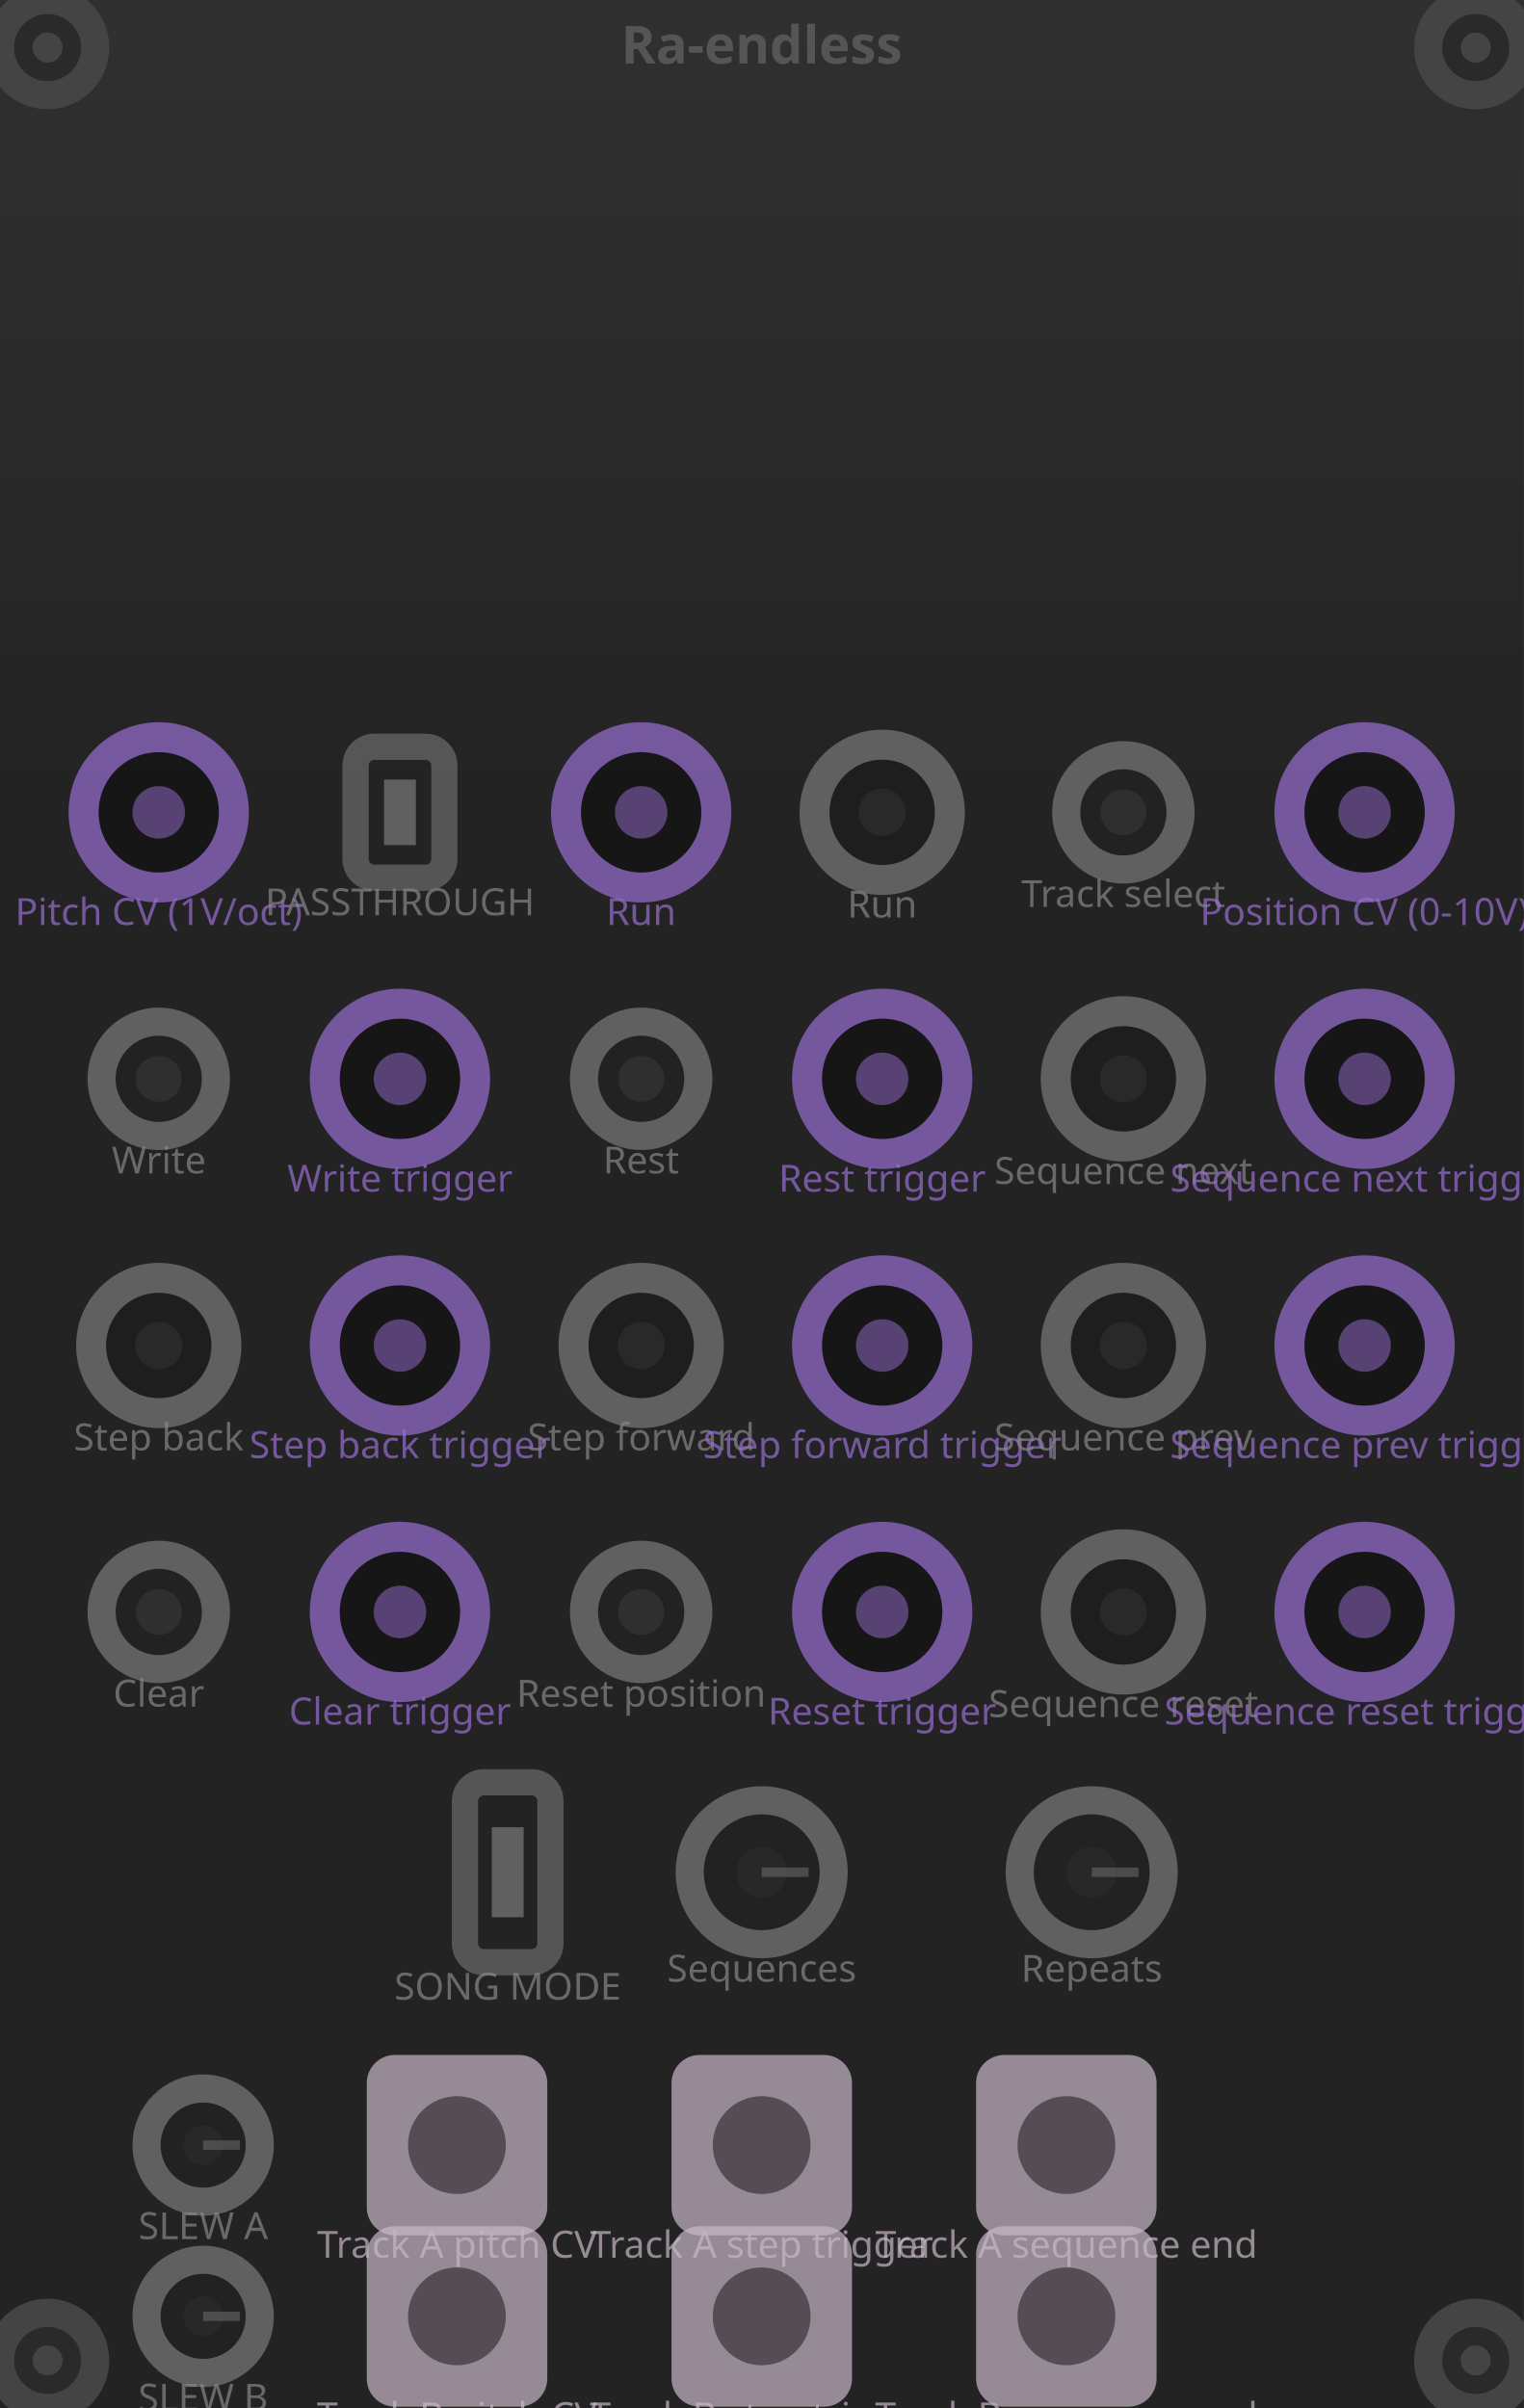
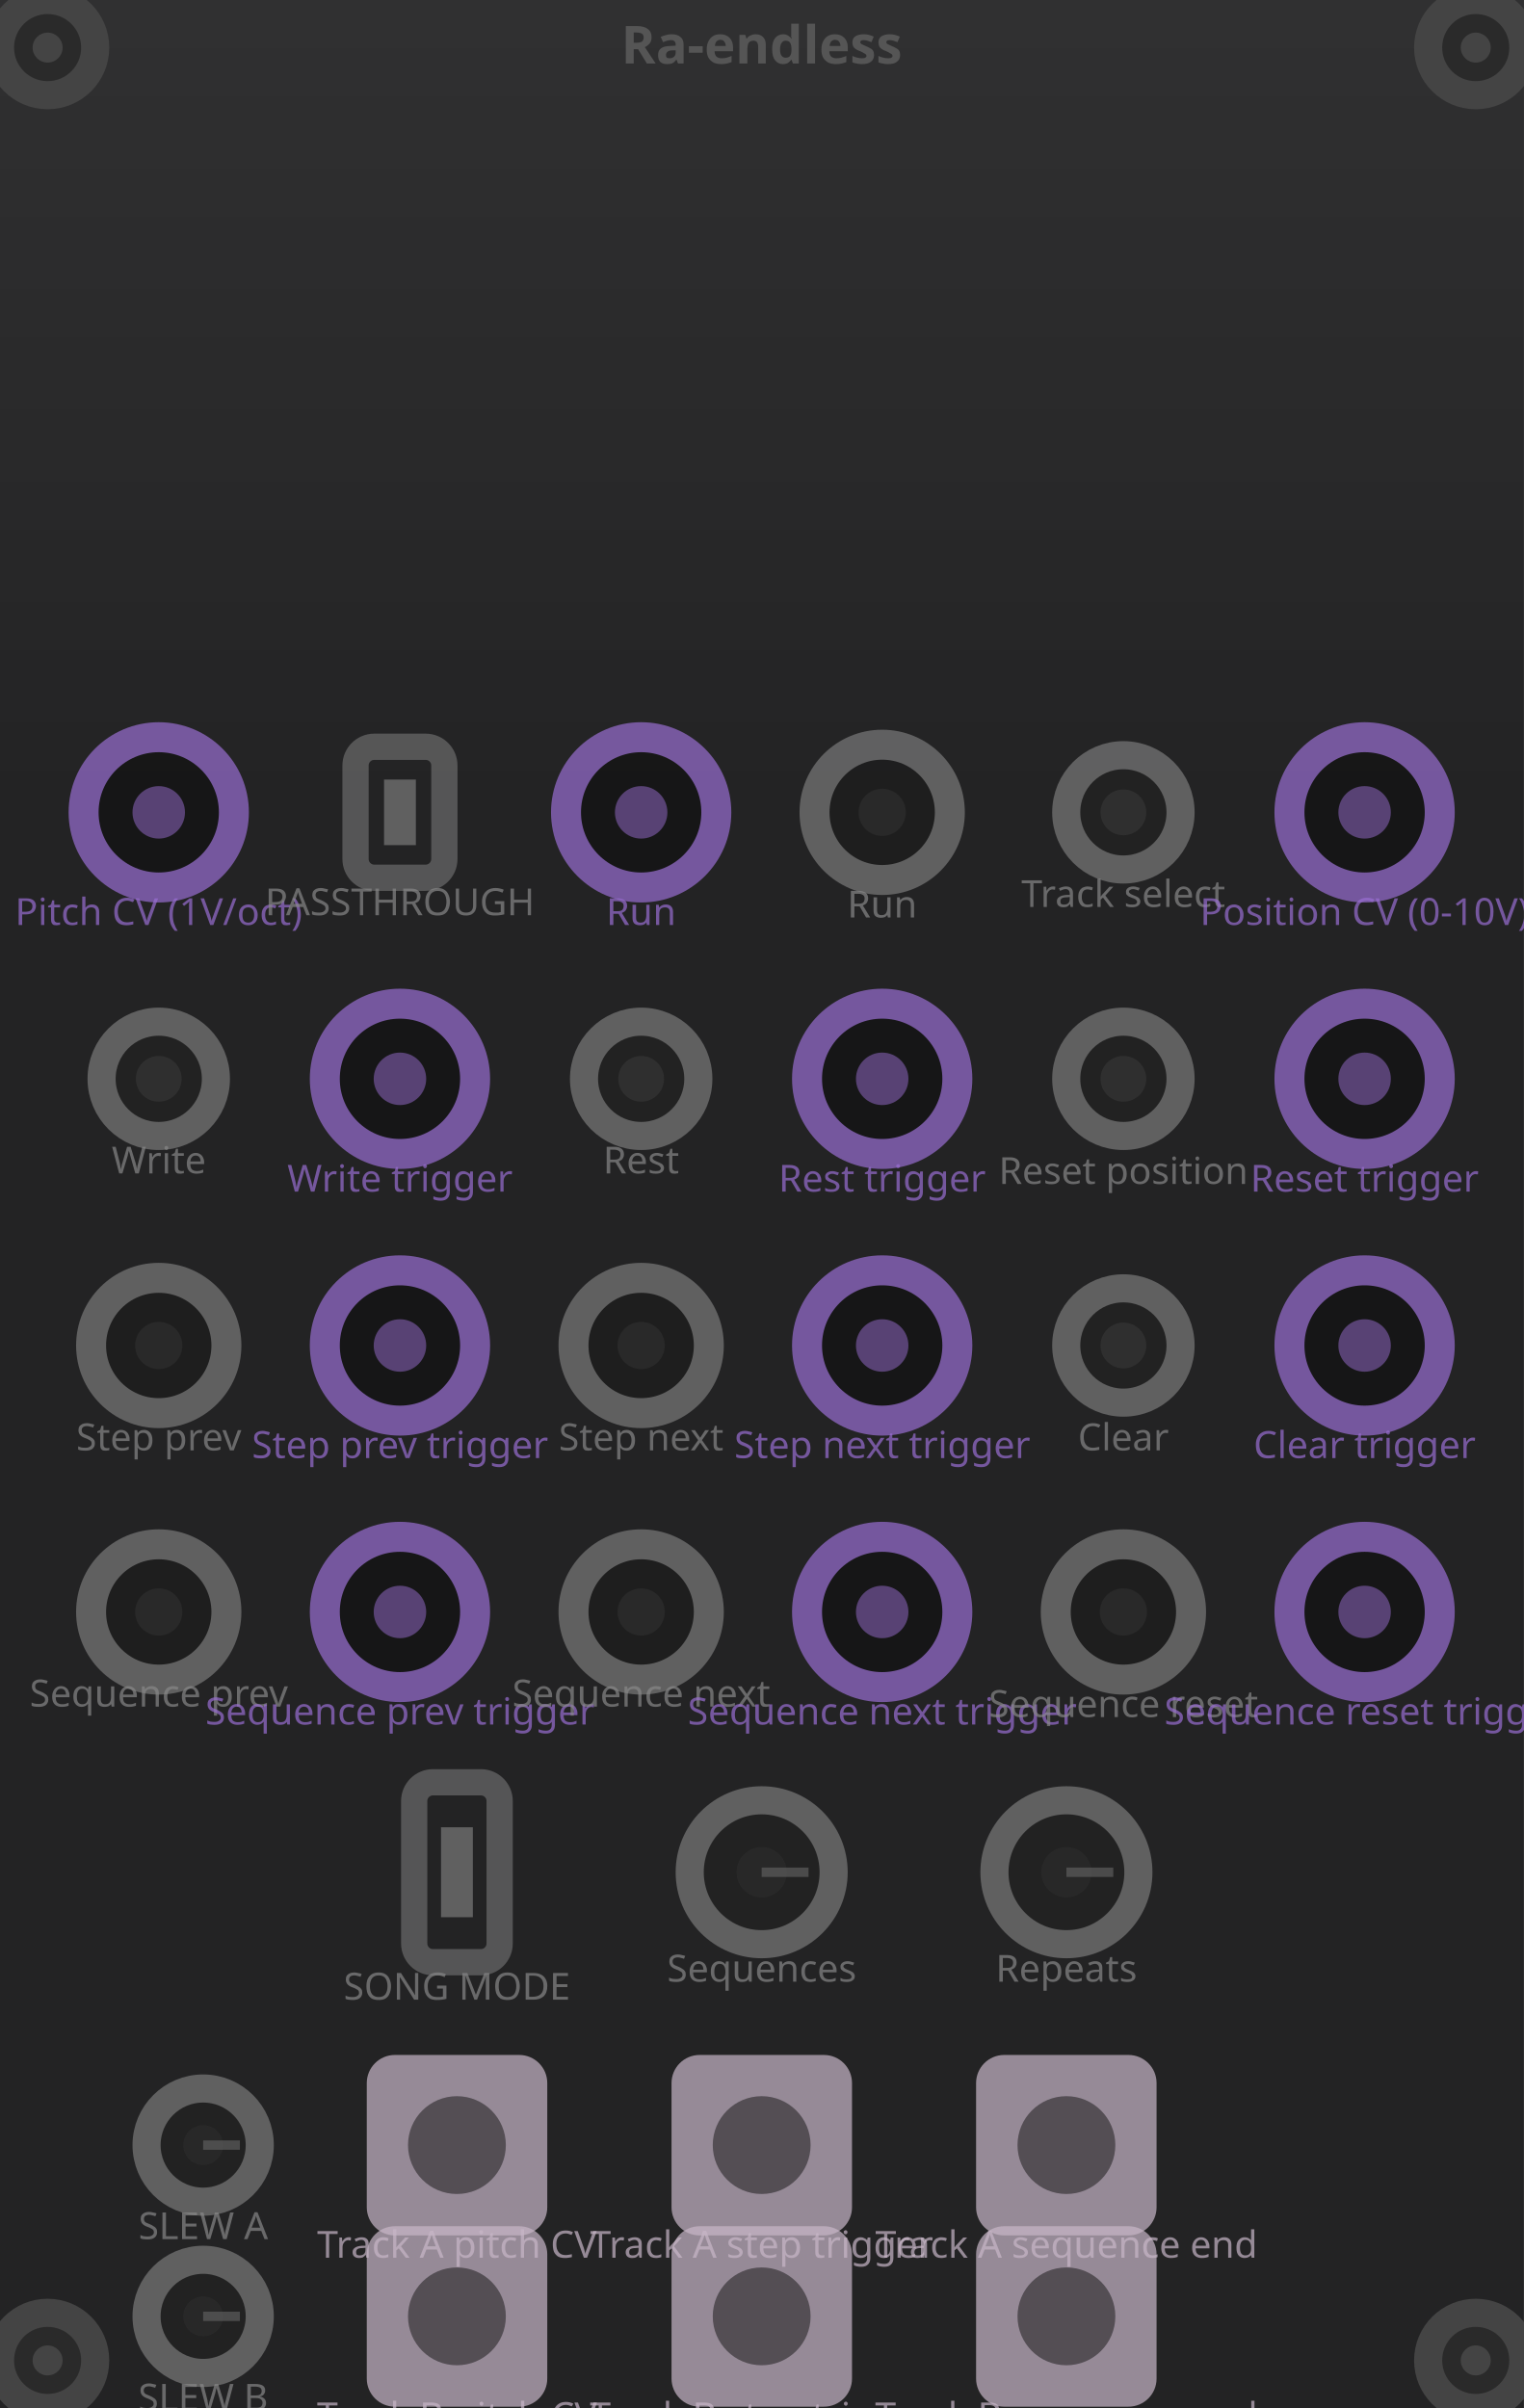
<svg xmlns="http://www.w3.org/2000/svg" viewBox="0 0 81.28 128.5" width="81.28mm" height="128.5mm">
  <g id="layer-background">
    <rect x="0.3" y="0.3" width="80.68" height="127.9" fill="none" stroke="#333" stroke-width="1.5" />
    <rect x="0" y="0.000" width="81.28" height="1.295" fill="#303031" />
    <rect x="0" y="1.285" width="81.28" height="1.295" fill="#303031" />
    <rect x="0" y="2.570" width="81.28" height="1.295" fill="#2f2f30" />
    <rect x="0" y="3.855" width="81.28" height="1.295" fill="#2f2f30" />
    <rect x="0" y="5.140" width="81.28" height="1.295" fill="#2e2e2f" />
    <rect x="0" y="6.425" width="81.28" height="1.295" fill="#2e2e2f" />
    <rect x="0" y="7.710" width="81.28" height="1.295" fill="#2e2e2f" />
    <rect x="0" y="8.995" width="81.28" height="1.295" fill="#2d2d2e" />
    <rect x="0" y="10.280" width="81.28" height="1.295" fill="#2d2d2e" />
    <rect x="0" y="11.565" width="81.28" height="1.295" fill="#2c2c2d" />
    <rect x="0" y="12.850" width="81.28" height="1.295" fill="#2c2c2d" />
    <rect x="0" y="14.135" width="81.28" height="1.295" fill="#2c2c2d" />
    <rect x="0" y="15.420" width="81.28" height="1.295" fill="#2b2b2c" />
    <rect x="0" y="16.705" width="81.28" height="1.295" fill="#2b2b2c" />
    <rect x="0" y="17.990" width="81.28" height="1.295" fill="#2a2a2b" />
    <rect x="0" y="19.275" width="81.28" height="1.295" fill="#2a2a2b" />
    <rect x="0" y="20.560" width="81.28" height="1.295" fill="#2a2a2b" />
    <rect x="0" y="21.845" width="81.28" height="1.295" fill="#29292a" />
    <rect x="0" y="23.130" width="81.28" height="1.295" fill="#29292a" />
    <rect x="0" y="24.415" width="81.28" height="1.295" fill="#29292a" />
    <rect x="0" y="25.700" width="81.28" height="1.295" fill="#282829" />
    <rect x="0" y="26.985" width="81.28" height="1.295" fill="#282829" />
    <rect x="0" y="28.270" width="81.28" height="1.295" fill="#272728" />
    <rect x="0" y="29.555" width="81.28" height="1.295" fill="#272728" />
    <rect x="0" y="30.840" width="81.28" height="1.295" fill="#272728" />
    <rect x="0" y="32.125" width="81.28" height="1.295" fill="#262627" />
    <rect x="0" y="33.410" width="81.28" height="1.295" fill="#262627" />
    <rect x="0" y="34.695" width="81.28" height="1.295" fill="#252526" />
    <rect x="0" y="35.980" width="81.28" height="1.295" fill="#252526" />
    <rect x="0" y="37.265" width="81.28" height="1.295" fill="#252526" />
    <rect x="0" y="38.550" width="81.28" height="1.295" fill="#242425" />
    <rect x="0" y="39.835" width="81.28" height="1.295" fill="#242425" />
    <rect x="0" y="41.120" width="81.28" height="1.295" fill="#232324" />
    <rect x="0" y="42.405" width="81.28" height="1.295" fill="#232324" />
    <rect x="0" y="43.690" width="81.28" height="1.295" fill="#232324" />
    <rect x="0" y="44.975" width="81.28" height="1.295" fill="#232324" />
    <rect x="0" y="46.260" width="81.28" height="1.295" fill="#232324" />
    <rect x="0" y="47.545" width="81.28" height="1.295" fill="#232324" />
    <rect x="0" y="48.830" width="81.28" height="1.295" fill="#232324" />
    <rect x="0" y="50.115" width="81.28" height="1.295" fill="#232324" />
    <rect x="0" y="51.400" width="81.28" height="1.295" fill="#232324" />
    <rect x="0" y="52.685" width="81.28" height="1.295" fill="#232324" />
    <rect x="0" y="53.970" width="81.28" height="1.295" fill="#232324" />
    <rect x="0" y="55.255" width="81.28" height="1.295" fill="#232324" />
    <rect x="0" y="56.540" width="81.28" height="1.295" fill="#232324" />
    <rect x="0" y="57.825" width="81.28" height="1.295" fill="#232324" />
    <rect x="0" y="59.110" width="81.28" height="1.295" fill="#232324" />
    <rect x="0" y="60.395" width="81.28" height="1.295" fill="#232324" />
    <rect x="0" y="61.680" width="81.28" height="1.295" fill="#232324" />
    <rect x="0" y="62.965" width="81.28" height="1.295" fill="#232324" />
    <rect x="0" y="64.250" width="81.28" height="1.295" fill="#232324" />
    <rect x="0" y="65.535" width="81.28" height="1.295" fill="#232324" />
    <rect x="0" y="66.820" width="81.28" height="1.295" fill="#232324" />
    <rect x="0" y="68.105" width="81.28" height="1.295" fill="#232324" />
    <rect x="0" y="69.390" width="81.28" height="1.295" fill="#232324" />
    <rect x="0" y="70.675" width="81.28" height="1.295" fill="#232324" />
    <rect x="0" y="71.960" width="81.28" height="1.295" fill="#232324" />
    <rect x="0" y="73.245" width="81.28" height="1.295" fill="#232324" />
    <rect x="0" y="74.530" width="81.28" height="1.295" fill="#232324" />
    <rect x="0" y="75.815" width="81.28" height="1.295" fill="#232324" />
    <rect x="0" y="77.100" width="81.28" height="1.295" fill="#232324" />
    <rect x="0" y="78.385" width="81.28" height="1.295" fill="#232324" />
    <rect x="0" y="79.670" width="81.28" height="1.295" fill="#232324" />
    <rect x="0" y="80.955" width="81.28" height="1.295" fill="#232324" />
    <rect x="0" y="82.240" width="81.28" height="1.295" fill="#232324" />
    <rect x="0" y="83.525" width="81.28" height="1.295" fill="#232324" />
    <rect x="0" y="84.810" width="81.28" height="1.295" fill="#232324" />
    <rect x="0" y="86.095" width="81.28" height="1.295" fill="#232324" />
    <rect x="0" y="87.380" width="81.28" height="1.295" fill="#232324" />
    <rect x="0" y="88.665" width="81.28" height="1.295" fill="#232324" />
    <rect x="0" y="89.950" width="81.28" height="1.295" fill="#232324" />
    <rect x="0" y="91.235" width="81.28" height="1.295" fill="#232324" />
    <rect x="0" y="92.520" width="81.28" height="1.295" fill="#232324" />
    <rect x="0" y="93.805" width="81.28" height="1.295" fill="#232324" />
    <rect x="0" y="95.090" width="81.28" height="1.295" fill="#232324" />
    <rect x="0" y="96.375" width="81.28" height="1.295" fill="#232324" />
    <rect x="0" y="97.660" width="81.28" height="1.295" fill="#232324" />
    <rect x="0" y="98.945" width="81.28" height="1.295" fill="#232324" />
    <rect x="0" y="100.230" width="81.28" height="1.295" fill="#232324" />
    <rect x="0" y="101.515" width="81.28" height="1.295" fill="#232324" />
    <rect x="0" y="102.800" width="81.28" height="1.295" fill="#232324" />
    <rect x="0" y="104.085" width="81.28" height="1.295" fill="#232324" />
    <rect x="0" y="105.370" width="81.28" height="1.295" fill="#232324" />
    <rect x="0" y="106.655" width="81.28" height="1.295" fill="#232324" />
    <rect x="0" y="107.940" width="81.28" height="1.295" fill="#232324" />
    <rect x="0" y="109.225" width="81.28" height="1.295" fill="#232324" />
    <rect x="0" y="110.510" width="81.28" height="1.295" fill="#232324" />
    <rect x="0" y="111.795" width="81.28" height="1.295" fill="#232324" />
    <rect x="0" y="113.080" width="81.28" height="1.295" fill="#232324" />
    <rect x="0" y="114.365" width="81.28" height="1.295" fill="#232324" />
    <rect x="0" y="115.650" width="81.28" height="1.295" fill="#232324" />
    <rect x="0" y="116.935" width="81.28" height="1.295" fill="#232324" />
    <rect x="0" y="118.220" width="81.28" height="1.295" fill="#232324" />
    <rect x="0" y="119.505" width="81.28" height="1.295" fill="#232324" />
    <rect x="0" y="120.790" width="81.28" height="1.295" fill="#232324" />
    <rect x="0" y="122.075" width="81.28" height="1.295" fill="#232324" />
    <rect x="0" y="123.360" width="81.28" height="1.295" fill="#232324" />
    <rect x="0" y="124.645" width="81.28" height="1.295" fill="#232324" />
    <rect x="0" y="125.930" width="81.28" height="1.295" fill="#232324" />
    <rect x="0" y="127.215" width="81.28" height="1.295" fill="#232324" />
  </g>
  <g id="layer-outlines">
    <circle cx="2.54" cy="2.54" r="2.54" fill="#2a2a2a" stroke="#444" stroke-width="1.5" />
    <circle cx="2.54" cy="2.54" r="0.8" fill="#444" />
    <circle cx="2.54" cy="125.96" r="2.54" fill="#2a2a2a" stroke="#444" stroke-width="1.5" />
    <circle cx="2.54" cy="125.96" r="0.8" fill="#444" />
    <circle cx="78.74" cy="2.54" r="2.54" fill="#2a2a2a" stroke="#444" stroke-width="1.5" />
    <circle cx="78.74" cy="2.54" r="0.8" fill="#444" />
    <circle cx="78.74" cy="125.96" r="2.54" fill="#2a2a2a" stroke="#444" stroke-width="1.5" />
    <circle cx="78.74" cy="125.96" r="0.8" fill="#444" />
    <circle cx="8.47" cy="43.35" r="4.01" fill="#111" stroke="#996dd2" stroke-width="1.6" opacity="0.7" />
    <circle cx="8.47" cy="43.35" r="1.40" fill="#996dd2" opacity="0.5" />
    <rect x="18.97" y="39.85" width="4.74" height="6.99" rx="1" fill="none" stroke="#888" stroke-width="1.4" opacity="0.5" />
    <line x1="21.34" y1="45.10" x2="21.34" y2="41.60" stroke="#888" stroke-width="1.7" opacity="0.6" />
    <circle cx="34.21" cy="43.35" r="4.01" fill="#111" stroke="#996dd2" stroke-width="1.6" opacity="0.7" />
    <circle cx="34.21" cy="43.35" r="1.40" fill="#996dd2" opacity="0.5" />
    <circle cx="47.07" cy="43.35" r="3.61" fill="#1a1a1a" stroke="#888" stroke-width="1.6" opacity="0.6" />
    <circle cx="47.07" cy="43.35" r="1.26" fill="#333" opacity="0.5" />
    <circle cx="59.94" cy="43.35" r="3.05" fill="#222" stroke="#888" stroke-width="1.5" opacity="0.6" />
    <circle cx="59.94" cy="43.35" r="1.22" fill="#444" opacity="0.4" />
    <circle cx="72.81" cy="43.35" r="4.01" fill="#111" stroke="#996dd2" stroke-width="1.6" opacity="0.7" />
    <circle cx="72.81" cy="43.35" r="1.40" fill="#996dd2" opacity="0.5" />
    <circle cx="8.47" cy="57.57" r="3.05" fill="#222" stroke="#888" stroke-width="1.5" opacity="0.6" />
    <circle cx="8.47" cy="57.57" r="1.22" fill="#444" opacity="0.4" />
    <circle cx="21.34" cy="57.57" r="4.01" fill="#111" stroke="#996dd2" stroke-width="1.6" opacity="0.7" />
    <circle cx="21.34" cy="57.57" r="1.40" fill="#996dd2" opacity="0.5" />
    <circle cx="34.21" cy="57.57" r="3.05" fill="#222" stroke="#888" stroke-width="1.5" opacity="0.6" />
    <circle cx="34.21" cy="57.57" r="1.22" fill="#444" opacity="0.4" />
    <circle cx="47.07" cy="57.57" r="4.01" fill="#111" stroke="#996dd2" stroke-width="1.6" opacity="0.7" />
    <circle cx="47.07" cy="57.57" r="1.40" fill="#996dd2" opacity="0.5" />
-     <circle cx="59.94" cy="57.57" r="3.61" fill="#1a1a1a" stroke="#888" stroke-width="1.6" opacity="0.6" />
-     <circle cx="59.94" cy="57.57" r="1.26" fill="#333" opacity="0.5" />
+     <circle cx="59.94" cy="57.57" r="3.05" fill="#222" stroke="#888" stroke-width="1.5" opacity="0.6" />
+     <circle cx="59.94" cy="57.57" r="1.22" fill="#444" opacity="0.4" />
    <circle cx="72.81" cy="57.57" r="4.01" fill="#111" stroke="#996dd2" stroke-width="1.6" opacity="0.7" />
    <circle cx="72.81" cy="57.57" r="1.40" fill="#996dd2" opacity="0.5" />
    <circle cx="8.47" cy="71.80" r="3.61" fill="#1a1a1a" stroke="#888" stroke-width="1.6" opacity="0.6" />
    <circle cx="8.47" cy="71.80" r="1.26" fill="#333" opacity="0.5" />
    <circle cx="21.34" cy="71.80" r="4.01" fill="#111" stroke="#996dd2" stroke-width="1.6" opacity="0.7" />
    <circle cx="21.34" cy="71.80" r="1.40" fill="#996dd2" opacity="0.5" />
    <circle cx="34.21" cy="71.80" r="3.61" fill="#1a1a1a" stroke="#888" stroke-width="1.6" opacity="0.6" />
    <circle cx="34.21" cy="71.80" r="1.26" fill="#333" opacity="0.5" />
    <circle cx="47.07" cy="71.80" r="4.01" fill="#111" stroke="#996dd2" stroke-width="1.6" opacity="0.7" />
    <circle cx="47.07" cy="71.80" r="1.40" fill="#996dd2" opacity="0.5" />
-     <circle cx="59.94" cy="71.80" r="3.61" fill="#1a1a1a" stroke="#888" stroke-width="1.6" opacity="0.6" />
-     <circle cx="59.94" cy="71.80" r="1.26" fill="#333" opacity="0.5" />
+     <circle cx="59.94" cy="71.80" r="3.05" fill="#222" stroke="#888" stroke-width="1.5" opacity="0.6" />
+     <circle cx="59.94" cy="71.80" r="1.22" fill="#444" opacity="0.4" />
    <circle cx="72.81" cy="71.80" r="4.01" fill="#111" stroke="#996dd2" stroke-width="1.6" opacity="0.7" />
    <circle cx="72.81" cy="71.80" r="1.40" fill="#996dd2" opacity="0.5" />
-     <circle cx="8.47" cy="86.02" r="3.05" fill="#222" stroke="#888" stroke-width="1.5" opacity="0.6" />
-     <circle cx="8.47" cy="86.02" r="1.22" fill="#444" opacity="0.4" />
+     <circle cx="8.47" cy="86.02" r="3.61" fill="#1a1a1a" stroke="#888" stroke-width="1.6" opacity="0.6" />
+     <circle cx="8.47" cy="86.02" r="1.26" fill="#333" opacity="0.5" />
    <circle cx="21.34" cy="86.02" r="4.01" fill="#111" stroke="#996dd2" stroke-width="1.6" opacity="0.7" />
    <circle cx="21.34" cy="86.02" r="1.40" fill="#996dd2" opacity="0.5" />
-     <circle cx="34.21" cy="86.02" r="3.05" fill="#222" stroke="#888" stroke-width="1.5" opacity="0.6" />
-     <circle cx="34.21" cy="86.02" r="1.22" fill="#444" opacity="0.4" />
+     <circle cx="34.21" cy="86.02" r="3.61" fill="#1a1a1a" stroke="#888" stroke-width="1.6" opacity="0.6" />
+     <circle cx="34.21" cy="86.02" r="1.26" fill="#333" opacity="0.5" />
    <circle cx="47.07" cy="86.02" r="4.01" fill="#111" stroke="#996dd2" stroke-width="1.6" opacity="0.7" />
    <circle cx="47.07" cy="86.02" r="1.40" fill="#996dd2" opacity="0.5" />
    <circle cx="59.94" cy="86.02" r="3.61" fill="#1a1a1a" stroke="#888" stroke-width="1.6" opacity="0.6" />
    <circle cx="59.94" cy="86.02" r="1.26" fill="#333" opacity="0.5" />
    <circle cx="72.81" cy="86.02" r="4.01" fill="#111" stroke="#996dd2" stroke-width="1.6" opacity="0.7" />
    <circle cx="72.81" cy="86.02" r="1.40" fill="#996dd2" opacity="0.5" />
-     <rect x="24.81" y="95.11" width="4.56" height="9.60" rx="1" fill="none" stroke="#888" stroke-width="1.4" opacity="0.5" />
-     <line x1="27.09" y1="102.31" x2="27.09" y2="97.51" stroke="#888" stroke-width="1.7" opacity="0.6" />
+     <rect x="22.10" y="95.11" width="4.56" height="9.60" rx="1" fill="none" stroke="#888" stroke-width="1.4" opacity="0.5" />
+     <line x1="24.38" y1="102.31" x2="24.38" y2="97.51" stroke="#888" stroke-width="1.7" opacity="0.6" />
    <circle cx="40.64" cy="99.91" r="3.84" fill="#222" stroke="#888" stroke-width="1.5" opacity="0.6" />
    <circle cx="40.64" cy="99.91" r="1.34" fill="#333" opacity="0.4" />
    <line x1="40.64" y1="99.91" x2="43.14" y2="99.91" stroke="#666" stroke-width="0.5" opacity="0.6" />
-     <circle cx="58.25" cy="99.91" r="3.84" fill="#222" stroke="#888" stroke-width="1.5" opacity="0.6" />
-     <circle cx="58.25" cy="99.91" r="1.34" fill="#333" opacity="0.4" />
-     <line x1="58.25" y1="99.91" x2="60.75" y2="99.91" stroke="#666" stroke-width="0.5" opacity="0.6" />
+     <circle cx="56.90" cy="99.91" r="3.84" fill="#222" stroke="#888" stroke-width="1.5" opacity="0.6" />
+     <circle cx="56.90" cy="99.91" r="1.34" fill="#333" opacity="0.4" />
+     <line x1="56.90" y1="99.91" x2="59.40" y2="99.91" stroke="#666" stroke-width="0.5" opacity="0.6" />
    <circle cx="10.84" cy="114.47" r="3.02" fill="#222" stroke="#888" stroke-width="1.5" opacity="0.6" />
    <circle cx="10.84" cy="114.47" r="1.06" fill="#333" opacity="0.4" />
    <line x1="10.84" y1="114.47" x2="12.80" y2="114.47" stroke="#666" stroke-width="0.5" opacity="0.6" />
    <rect x="19.57" y="109.66" width="9.63" height="9.63" rx="1.5" fill="#c8b7c7" opacity="0.7" />
    <circle cx="24.38" cy="114.47" r="2.61" fill="#111" opacity="0.5" />
    <rect x="35.83" y="109.66" width="9.63" height="9.63" rx="1.5" fill="#c8b7c7" opacity="0.7" />
    <circle cx="40.64" cy="114.47" r="2.61" fill="#111" opacity="0.5" />
    <rect x="52.08" y="109.66" width="9.63" height="9.63" rx="1.5" fill="#c8b7c7" opacity="0.7" />
    <circle cx="56.90" cy="114.47" r="2.61" fill="#111" opacity="0.5" />
    <circle cx="10.84" cy="123.61" r="3.02" fill="#222" stroke="#888" stroke-width="1.5" opacity="0.6" />
    <circle cx="10.84" cy="123.61" r="1.06" fill="#333" opacity="0.4" />
    <line x1="10.84" y1="123.61" x2="12.80" y2="123.61" stroke="#666" stroke-width="0.5" opacity="0.6" />
    <rect x="19.57" y="118.80" width="9.63" height="9.63" rx="1.5" fill="#c8b7c7" opacity="0.7" />
    <circle cx="24.38" cy="123.61" r="2.61" fill="#111" opacity="0.5" />
    <rect x="35.83" y="118.80" width="9.63" height="9.63" rx="1.5" fill="#c8b7c7" opacity="0.7" />
    <circle cx="40.64" cy="123.61" r="2.61" fill="#111" opacity="0.5" />
    <rect x="52.08" y="118.80" width="9.63" height="9.63" rx="1.5" fill="#c8b7c7" opacity="0.7" />
    <circle cx="56.90" cy="123.61" r="2.61" fill="#111" opacity="0.5" />
  </g>
  <g id="layer-text">
    <text x="40.64" y="3.39" fill="#555" font-family="sans-serif" font-size="2.8" text-anchor="middle" font-weight="bold">Ra-endless</text>
    <text x="8.47" y="49.36" fill="#996dd2" font-family="sans-serif" font-size="2.0" text-anchor="middle" opacity="0.7">Pitch CV (1V/oct)</text>
    <text x="21.34" y="48.84" fill="#888" font-family="sans-serif" font-size="2.0" text-anchor="middle" opacity="0.7">PASSTHROUGH</text>
    <text x="34.21" y="49.36" fill="#996dd2" font-family="sans-serif" font-size="2.0" text-anchor="middle" opacity="0.7">Run</text>
    <text x="47.07" y="48.96" fill="#888" font-family="sans-serif" font-size="2.0" text-anchor="middle" opacity="0.7">Run</text>
    <text x="59.94" y="48.40" fill="#888" font-family="sans-serif" font-size="2.0" text-anchor="middle" opacity="0.7">Track select</text>
    <text x="72.81" y="49.36" fill="#996dd2" font-family="sans-serif" font-size="2.0" text-anchor="middle" opacity="0.7">Position CV (0-10V)</text>
    <text x="8.47" y="62.62" fill="#888" font-family="sans-serif" font-size="2.0" text-anchor="middle" opacity="0.7">Write</text>
    <text x="21.34" y="63.59" fill="#996dd2" font-family="sans-serif" font-size="2.0" text-anchor="middle" opacity="0.7">Write trigger</text>
    <text x="34.21" y="62.62" fill="#888" font-family="sans-serif" font-size="2.0" text-anchor="middle" opacity="0.7">Rest</text>
    <text x="47.07" y="63.59" fill="#996dd2" font-family="sans-serif" font-size="2.0" text-anchor="middle" opacity="0.7">Rest trigger</text>
-     <text x="59.94" y="63.18" fill="#888" font-family="sans-serif" font-size="2.0" text-anchor="middle" opacity="0.7">Sequence next</text>
-     <text x="72.81" y="63.59" fill="#996dd2" font-family="sans-serif" font-size="2.0" text-anchor="middle" opacity="0.7">Sequence next trigger</text>
-     <text x="8.47" y="77.40" fill="#888" font-family="sans-serif" font-size="2.0" text-anchor="middle" opacity="0.7">Step back</text>
-     <text x="21.34" y="77.81" fill="#996dd2" font-family="sans-serif" font-size="2.0" text-anchor="middle" opacity="0.7">Step back trigger</text>
-     <text x="34.21" y="77.40" fill="#888" font-family="sans-serif" font-size="2.0" text-anchor="middle" opacity="0.7">Step forward</text>
-     <text x="47.07" y="77.81" fill="#996dd2" font-family="sans-serif" font-size="2.0" text-anchor="middle" opacity="0.7">Step forward trigger</text>
-     <text x="59.94" y="77.40" fill="#888" font-family="sans-serif" font-size="2.0" text-anchor="middle" opacity="0.7">Sequence prev</text>
-     <text x="72.81" y="77.81" fill="#996dd2" font-family="sans-serif" font-size="2.0" text-anchor="middle" opacity="0.7">Sequence prev trigger</text>
-     <text x="8.47" y="91.07" fill="#888" font-family="sans-serif" font-size="2.0" text-anchor="middle" opacity="0.7">Clear</text>
-     <text x="21.34" y="92.03" fill="#996dd2" font-family="sans-serif" font-size="2.0" text-anchor="middle" opacity="0.7">Clear trigger</text>
-     <text x="34.21" y="91.07" fill="#888" font-family="sans-serif" font-size="2.0" text-anchor="middle" opacity="0.7">Reset position</text>
-     <text x="47.07" y="92.03" fill="#996dd2" font-family="sans-serif" font-size="2.0" text-anchor="middle" opacity="0.7">Reset trigger</text>
+     <text x="59.94" y="63.18" fill="#888" font-family="sans-serif" font-size="2.0" text-anchor="middle" opacity="0.7">Reset position</text>
+     <text x="72.81" y="63.59" fill="#996dd2" font-family="sans-serif" font-size="2.0" text-anchor="middle" opacity="0.7">Reset trigger</text>
+     <text x="8.47" y="77.40" fill="#888" font-family="sans-serif" font-size="2.0" text-anchor="middle" opacity="0.7">Step prev</text>
+     <text x="21.34" y="77.81" fill="#996dd2" font-family="sans-serif" font-size="2.0" text-anchor="middle" opacity="0.7">Step prev trigger</text>
+     <text x="34.21" y="77.40" fill="#888" font-family="sans-serif" font-size="2.0" text-anchor="middle" opacity="0.7">Step next</text>
+     <text x="47.07" y="77.81" fill="#996dd2" font-family="sans-serif" font-size="2.0" text-anchor="middle" opacity="0.7">Step next trigger</text>
+     <text x="59.94" y="77.40" fill="#888" font-family="sans-serif" font-size="2.0" text-anchor="middle" opacity="0.7">Clear</text>
+     <text x="72.81" y="77.81" fill="#996dd2" font-family="sans-serif" font-size="2.0" text-anchor="middle" opacity="0.7">Clear trigger</text>
+     <text x="8.47" y="91.07" fill="#888" font-family="sans-serif" font-size="2.0" text-anchor="middle" opacity="0.7">Sequence prev</text>
+     <text x="21.34" y="92.03" fill="#996dd2" font-family="sans-serif" font-size="2.0" text-anchor="middle" opacity="0.7">Sequence prev trigger</text>
+     <text x="34.21" y="91.07" fill="#888" font-family="sans-serif" font-size="2.0" text-anchor="middle" opacity="0.7">Sequence next</text>
+     <text x="47.07" y="92.03" fill="#996dd2" font-family="sans-serif" font-size="2.0" text-anchor="middle" opacity="0.7">Sequence next trigger</text>
    <text x="59.94" y="91.63" fill="#888" font-family="sans-serif" font-size="2.0" text-anchor="middle" opacity="0.7">Sequence reset</text>
    <text x="72.81" y="92.03" fill="#996dd2" font-family="sans-serif" font-size="2.0" text-anchor="middle" opacity="0.7">Sequence reset trigger</text>
-     <text x="27.09" y="106.71" fill="#888" font-family="sans-serif" font-size="2.0" text-anchor="middle" opacity="0.7">SONG MODE</text>
+     <text x="24.38" y="106.71" fill="#888" font-family="sans-serif" font-size="2.0" text-anchor="middle" opacity="0.7">SONG MODE</text>
    <text x="40.64" y="105.75" fill="#888" font-family="sans-serif" font-size="2.0" text-anchor="middle" opacity="0.7">Sequences</text>
-     <text x="58.25" y="105.75" fill="#888" font-family="sans-serif" font-size="2.0" text-anchor="middle" opacity="0.7">Repeats</text>
+     <text x="56.90" y="105.75" fill="#888" font-family="sans-serif" font-size="2.0" text-anchor="middle" opacity="0.7">Repeats</text>
    <text x="10.84" y="119.49" fill="#888" font-family="sans-serif" font-size="2.0" text-anchor="middle" opacity="0.7">SLEW A</text>
    <text x="24.38" y="120.48" fill="#c8b7c7" font-family="sans-serif" font-size="2.0" text-anchor="middle" opacity="0.7">Track A pitch CV</text>
    <text x="40.64" y="120.48" fill="#c8b7c7" font-family="sans-serif" font-size="2.0" text-anchor="middle" opacity="0.7">Track A step trigger</text>
    <text x="56.90" y="120.48" fill="#c8b7c7" font-family="sans-serif" font-size="2.0" text-anchor="middle" opacity="0.7">Track A sequence end</text>
    <text x="10.84" y="128.64" fill="#888" font-family="sans-serif" font-size="2.0" text-anchor="middle" opacity="0.7">SLEW B</text>
    <text x="24.38" y="129.63" fill="#c8b7c7" font-family="sans-serif" font-size="2.0" text-anchor="middle" opacity="0.7">Track B pitch CV</text>
    <text x="40.64" y="129.63" fill="#c8b7c7" font-family="sans-serif" font-size="2.0" text-anchor="middle" opacity="0.7">Track B step trigger</text>
    <text x="56.90" y="129.63" fill="#c8b7c7" font-family="sans-serif" font-size="2.0" text-anchor="middle" opacity="0.7">Track B sequence end</text>
  </g>
</svg>
